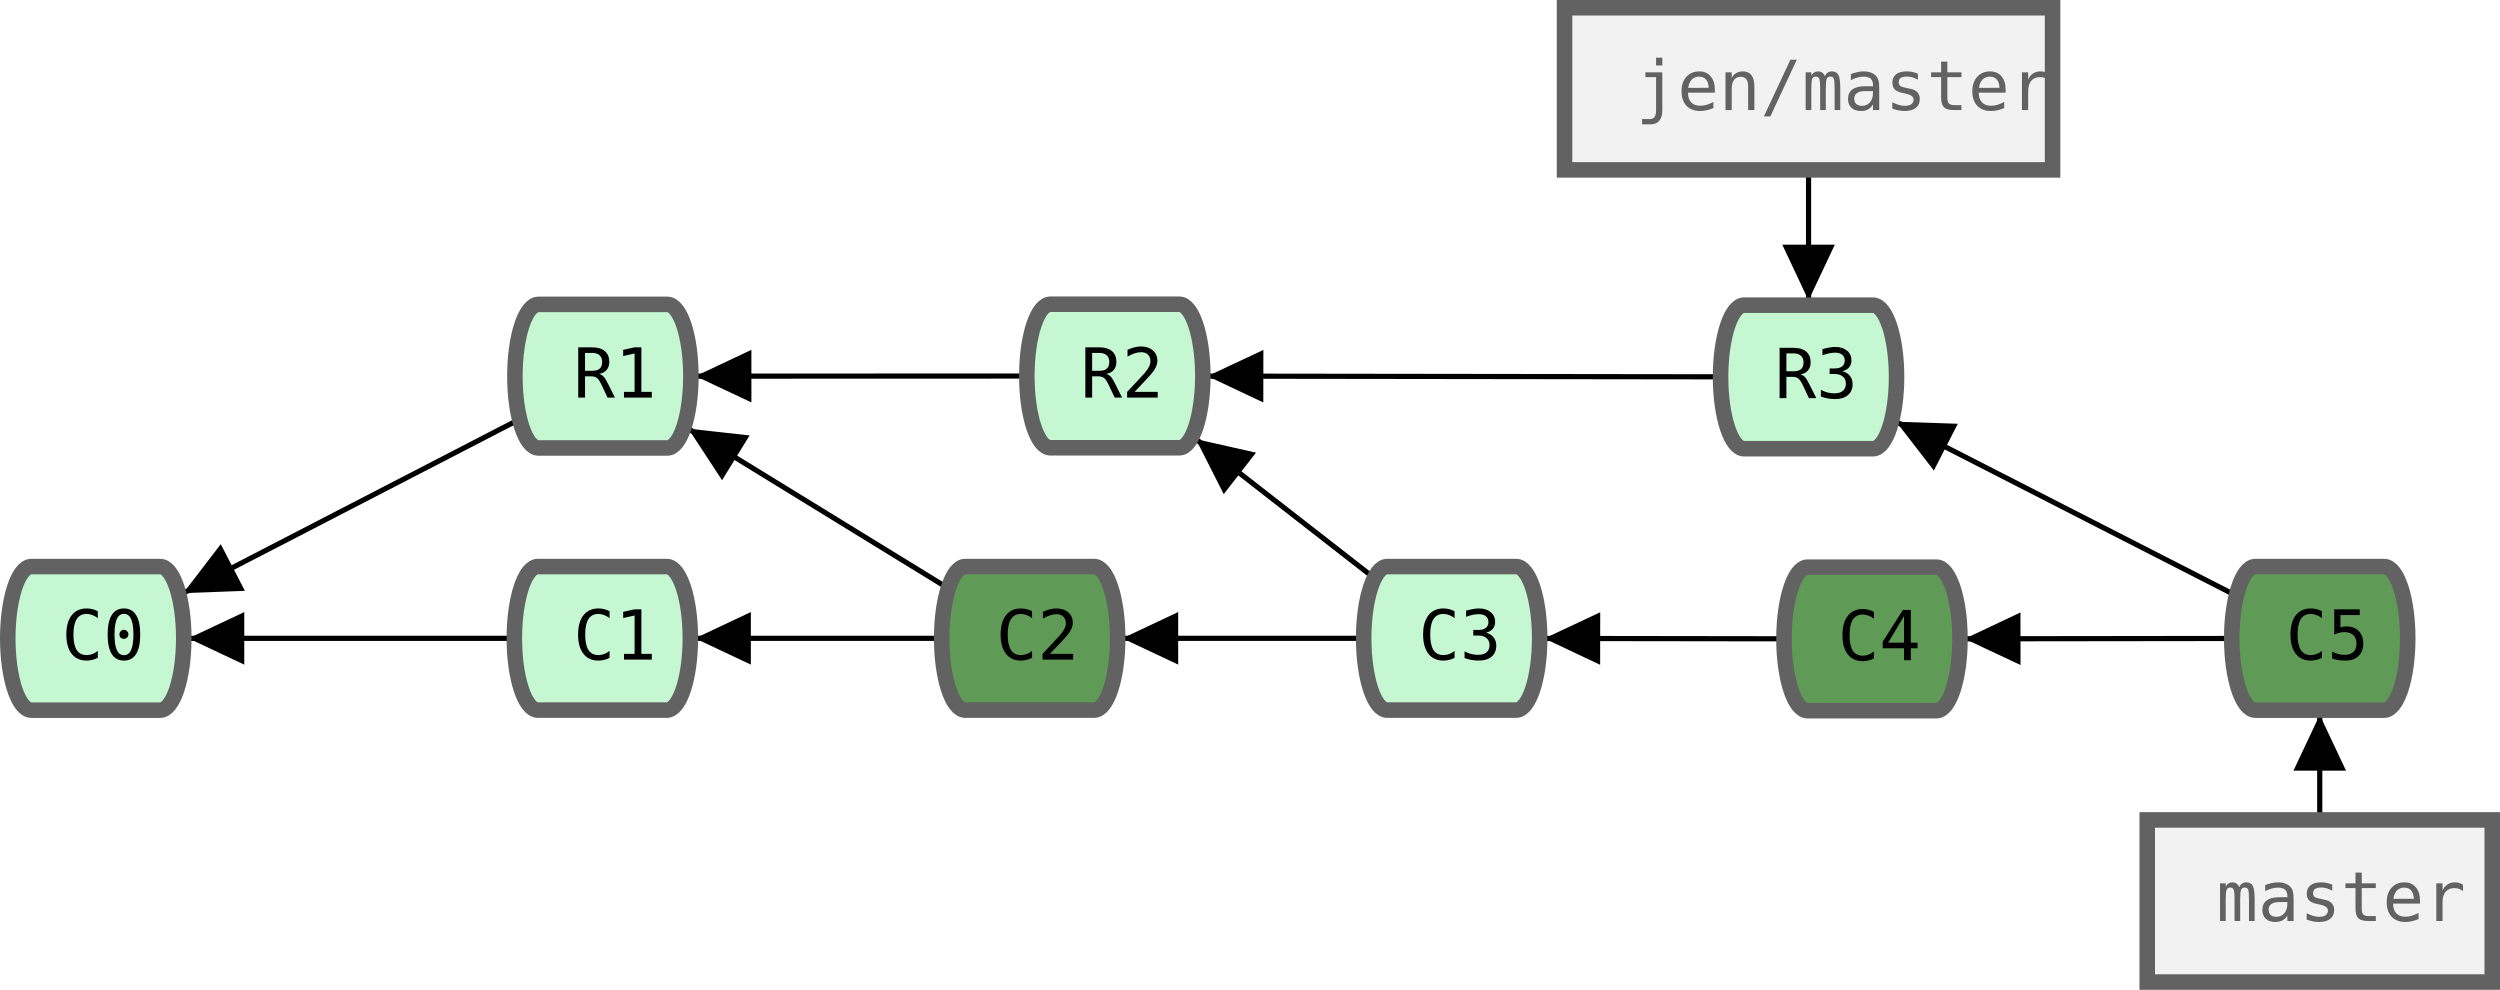
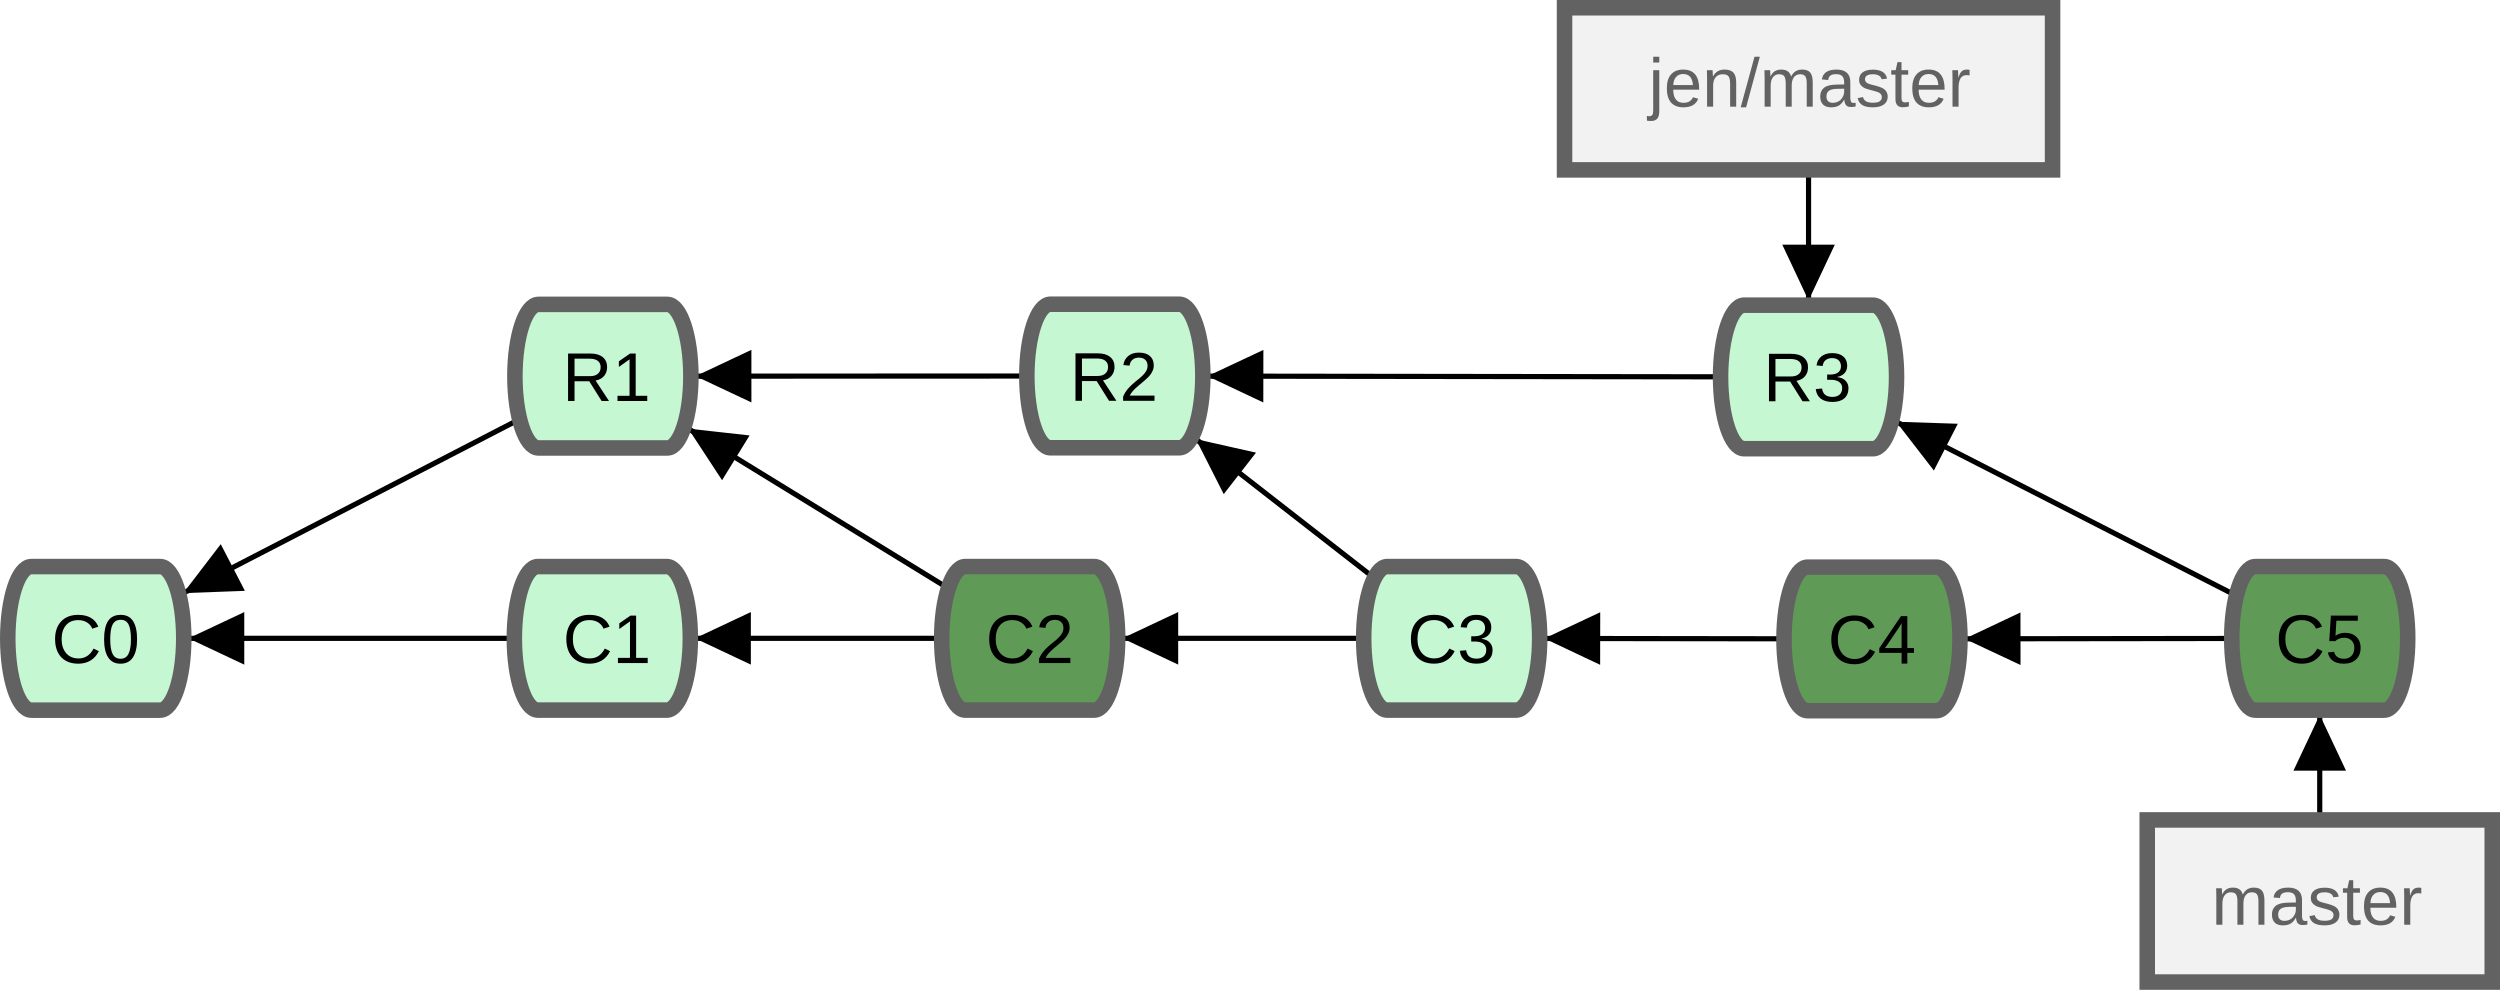
<svg xmlns="http://www.w3.org/2000/svg" version="1.1" id="svg34559" width="483.088" height="191.268" viewBox="0 0 483.088 191.268" xml:space="preserve">
  <defs id="defs34563">
    <marker style="overflow:visible" id="TriangleStart-0" refX="4" refY="0" orient="auto-start-reverse" markerWidth="10.784" markerHeight="10.155" viewBox="0 0 5.324 6.155" preserveAspectRatio="none">
      <path transform="scale(0.5)" style="fill:context-stroke;fill-rule:evenodd;stroke:context-stroke;stroke-width:1pt" d="M 5.77,0 -2.88,5 V -5 Z" id="path135-8" />
    </marker>
    <marker style="overflow:visible" id="TriangleStart-0-1" refX="4" refY="0" orient="auto-start-reverse" markerWidth="10.784" markerHeight="10.155" viewBox="0 0 5.324 6.155" preserveAspectRatio="none">
      <path transform="scale(0.5)" style="fill:context-stroke;fill-rule:evenodd;stroke:context-stroke;stroke-width:1pt" d="M 5.77,0 -2.88,5 V -5 Z" id="path135-8-9" />
    </marker>
    <marker style="overflow:visible" id="TriangleStart-0-1-8" refX="4" refY="0" orient="auto-start-reverse" markerWidth="10.784" markerHeight="10.155" viewBox="0 0 5.324 6.155" preserveAspectRatio="none">
      <path transform="scale(0.5)" style="fill:context-stroke;fill-rule:evenodd;stroke:context-stroke;stroke-width:1pt" d="M 5.77,0 -2.88,5 V -5 Z" id="path135-8-9-0" />
    </marker>
    <marker style="overflow:visible" id="TriangleStart-0-1-6" refX="4" refY="0" orient="auto-start-reverse" markerWidth="10.784" markerHeight="10.155" viewBox="0 0 5.324 6.155" preserveAspectRatio="none">
      <path transform="scale(0.5)" style="fill:context-stroke;fill-rule:evenodd;stroke:context-stroke;stroke-width:1pt" d="M 5.77,0 -2.88,5 V -5 Z" id="path135-8-9-6" />
    </marker>
    <marker style="overflow:visible" id="TriangleStart-0-1-0" refX="4" refY="0" orient="auto-start-reverse" markerWidth="10.784" markerHeight="10.155" viewBox="0 0 5.324 6.155" preserveAspectRatio="none">
      <path transform="scale(0.5)" style="fill:context-stroke;fill-rule:evenodd;stroke:context-stroke;stroke-width:1pt" d="M 5.77,0 -2.88,5 V -5 Z" id="path135-8-9-04" />
    </marker>
    <marker style="overflow:visible" id="TriangleStart-0-1-2" refX="4" refY="0" orient="auto-start-reverse" markerWidth="10.784" markerHeight="10.155" viewBox="0 0 5.324 6.155" preserveAspectRatio="none">
      <path transform="scale(0.5)" style="fill:context-stroke;fill-rule:evenodd;stroke:context-stroke;stroke-width:1pt" d="M 5.77,0 -2.88,5 V -5 Z" id="path135-8-9-67" />
    </marker>
    <marker style="overflow:visible" id="TriangleStart-0-1-98" refX="4" refY="0" orient="auto-start-reverse" markerWidth="10.784" markerHeight="10.155" viewBox="0 0 5.324 6.155" preserveAspectRatio="none">
      <path transform="scale(0.5)" style="fill:context-stroke;fill-rule:evenodd;stroke:context-stroke;stroke-width:1pt" d="M 5.77,0 -2.88,5 V -5 Z" id="path135-8-9-7" />
    </marker>
    <marker style="overflow:visible" id="TriangleStart-0-1-82" refX="4" refY="0" orient="auto-start-reverse" markerWidth="10.784" markerHeight="10.155" viewBox="0 0 5.324 6.155" preserveAspectRatio="none">
      <path transform="scale(0.5)" style="fill:context-stroke;fill-rule:evenodd;stroke:context-stroke;stroke-width:1pt" d="M 5.77,0 -2.88,5 V -5 Z" id="path135-8-9-9" />
    </marker>
    <marker style="overflow:visible" id="TriangleStart-0-1-9" refX="4" refY="0" orient="auto-start-reverse" markerWidth="10.784" markerHeight="10.155" viewBox="0 0 5.324 6.155" preserveAspectRatio="none">
      <path transform="scale(0.5)" style="fill:context-stroke;fill-rule:evenodd;stroke:context-stroke;stroke-width:1pt" d="M 5.77,0 -2.88,5 V -5 Z" id="path135-8-9-3" />
    </marker>
    <marker style="overflow:visible" id="TriangleStart-0-1-60" refX="4" refY="0" orient="auto-start-reverse" markerWidth="10.784" markerHeight="10.155" viewBox="0 0 5.324 6.155" preserveAspectRatio="none">
      <path transform="scale(0.5)" style="fill:context-stroke;fill-rule:evenodd;stroke:context-stroke;stroke-width:1pt" d="M 5.77,0 -2.88,5 V -5 Z" id="path135-8-9-2" />
    </marker>
    <marker style="overflow:visible" id="TriangleStart-0-1-61" refX="4" refY="0" orient="auto-start-reverse" markerWidth="10.784" markerHeight="10.155" viewBox="0 0 5.324 6.155" preserveAspectRatio="none">
      <path transform="scale(0.5)" style="fill:context-stroke;fill-rule:evenodd;stroke:context-stroke;stroke-width:1pt" d="M 5.77,0 -2.88,5 V -5 Z" id="path135-8-9-32" />
    </marker>
    <marker style="overflow:visible" id="TriangleStart-0-1-5" refX="4" refY="0" orient="auto-start-reverse" markerWidth="10.784" markerHeight="10.155" viewBox="0 0 5.324 6.155" preserveAspectRatio="none">
      <path transform="scale(0.5)" style="fill:context-stroke;fill-rule:evenodd;stroke:context-stroke;stroke-width:1pt" d="M 5.77,0 -2.88,5 V -5 Z" id="path135-8-9-99" />
    </marker>
    <marker style="overflow:visible" id="TriangleStart-0-1-91" refX="4" refY="0" orient="auto-start-reverse" markerWidth="10.784" markerHeight="10.155" viewBox="0 0 5.324 6.155" preserveAspectRatio="none">
      <path transform="scale(0.5)" style="fill:context-stroke;fill-rule:evenodd;stroke:context-stroke;stroke-width:1pt" d="M 5.77,0 -2.88,5 V -5 Z" id="path135-8-9-07" />
    </marker>
  </defs>
  <path style="display:inline;fill:none;fill-rule:evenodd;stroke:#000000;stroke-width:1px;stroke-linecap:butt;stroke-linejoin:miter;stroke-opacity:1;marker-end:url(#TriangleStart-0)" d="m 349.476,32.829 0,26.137" id="a_1-1" />
  <path style="display:inline;fill:none;fill-rule:evenodd;stroke:#000000;stroke-width:1px;stroke-linecap:butt;stroke-linejoin:miter;stroke-opacity:1;marker-end:url(#TriangleStart-0-1)" d="M 332.473,72.815 232.428,72.68" id="a_1-1-6" />
  <path style="display:inline;fill:none;fill-rule:evenodd;stroke:#000000;stroke-width:1px;stroke-linecap:butt;stroke-linejoin:miter;stroke-opacity:1;marker-end:url(#TriangleStart-0-1-8)" d="m 431.251,123.375 -52.515,0.065" id="a_1-1-6-5" />
  <path style="display:inline;fill:none;fill-rule:evenodd;stroke:#000000;stroke-width:1px;stroke-linecap:butt;stroke-linejoin:miter;stroke-opacity:1;marker-end:url(#TriangleStart-0-1-6)" d="m 344.729,123.437 -47.211,-0.066" id="a_1-1-6-4" />
  <path style="display:inline;fill:none;fill-rule:evenodd;stroke:#000000;stroke-width:1px;stroke-linecap:butt;stroke-linejoin:miter;stroke-opacity:1;marker-end:url(#TriangleStart-0-1-0)" d="m 263.511,123.347 -47.537,0" id="a_1-1-6-6" />
  <path style="display:inline;fill:none;fill-rule:evenodd;stroke:#000000;stroke-width:1px;stroke-linecap:butt;stroke-linejoin:miter;stroke-opacity:1;marker-end:url(#TriangleStart-0-1-2)" d="M 181.967,123.347 H 133.396" id="a_1-1-6-56" />
  <path style="display:inline;fill:none;fill-rule:evenodd;stroke:#000000;stroke-width:1px;stroke-linecap:butt;stroke-linejoin:miter;stroke-opacity:1;marker-end:url(#TriangleStart-0-1-98)" d="m 99.389,123.349 -63.881,0.004" id="a_1-1-6-2" />
  <path style="display:inline;fill:none;fill-rule:evenodd;stroke:#000000;stroke-width:1px;stroke-linecap:butt;stroke-linejoin:miter;stroke-opacity:1;marker-end:url(#TriangleStart-0-1-82)" d="m 198.421,72.663 -64.918,0.022" id="a_1-1-6-9" />
  <path style="display:inline;fill:none;fill-rule:evenodd;stroke:#000000;stroke-width:1px;stroke-linecap:butt;stroke-linejoin:miter;stroke-opacity:1;marker-end:url(#TriangleStart-0-1-9)" d="M 100.402,81.013 34.601,115.032" id="a_1-1-6-3" />
  <path style="display:inline;fill:none;fill-rule:evenodd;stroke:#000000;stroke-width:1px;stroke-linecap:butt;stroke-linejoin:miter;stroke-opacity:1;marker-end:url(#TriangleStart-0-1-60)" d="M 183.247,113.69 132.222,82.348" id="a_1-1-6-7" />
  <path style="display:inline;fill:none;fill-rule:evenodd;stroke:#000000;stroke-width:1px;stroke-linecap:butt;stroke-linejoin:miter;stroke-opacity:1;marker-end:url(#TriangleStart-0-1-61)" d="M 265.579,111.715 230.361,84.289" id="a_1-1-6-1" />
  <path style="display:inline;fill:none;fill-rule:evenodd;stroke:#000000;stroke-width:1px;stroke-linecap:butt;stroke-linejoin:miter;stroke-opacity:1;marker-end:url(#TriangleStart-0-1-5)" d="M 432.138,115.112 365.593,81.08" id="a_1-1-6-14" />
  <path style="display:inline;fill:none;fill-rule:evenodd;stroke:#000000;stroke-width:1px;stroke-linecap:butt;stroke-linejoin:miter;stroke-opacity:1;marker-end:url(#TriangleStart-0-1-91)" d="m 448.255,158.438 0,-21.213" id="a_1-1-6-58" />
  <g id="g_master" style="stroke:#626262;stroke-width:3;stroke-dasharray:none;stroke-opacity:1" transform="translate(-37.74483,1.88072)">
    <rect style="fill:#f1f2f1;fill-opacity:1;stroke:#626262;stroke-width:3;stroke-dasharray:none;stroke-opacity:1" id="rect553" width="66.667" height="31.329" x="452.667" y="156.558" />
-     <text xml:space="preserve" style="font-variant:normal;font-weight:normal;font-size:13.333px;font-family:Inconsolata;-inkscape-font-specification:Inconsolata;writing-mode:lr-tb;fill:#626262;fill-opacity:1;fill-rule:nonzero;stroke:none;stroke-width:3;stroke-dasharray:none;stroke-opacity:1" id="t_master" x="466.033" y="176.089">
-       <tspan x="466.033 472.7 479.367 486.033 492.7 499.367" y="176.089" id="tspan34577" style="fill:#626262;fill-opacity:1;stroke:none;stroke-width:3;stroke-dasharray:none;stroke-opacity:1">master</tspan>
+     <text xml:space="preserve" style="font-variant:normal;font-weight:normal;font-size:13.333px;font-family:Arial;-inkscape-font-specification:Arial;writing-mode:lr-tb;fill:#626262;fill-opacity:1;fill-rule:nonzero;stroke:none;stroke-width:3;stroke-dasharray:none;stroke-opacity:1" id="t_master" x="465.095" y="176.809">
+       <tspan id="tspan34577" style="fill:#626262;fill-opacity:1;stroke:none;stroke-width:3;stroke-dasharray:none;stroke-opacity:1" x="465.095" y="176.809">master</tspan>
    </text>
  </g>
  <g id="g_c1" style="stroke:#626262;stroke-width:3;stroke-dasharray:none;stroke-opacity:1" transform="translate(-39.66485,1.273789)">
    <rect style="fill:#c5f7d2;fill-opacity:1;stroke:#626262;stroke-width:3;stroke-dasharray:none;stroke-opacity:1" id="rect3545-8" width="34.007" height="27.742" x="139.054" y="108.202" ry="13.871" rx="4.558" />
-     <text xml:space="preserve" style="font-variant:normal;font-weight:normal;font-size:13.333px;font-family:Inconsolata;-inkscape-font-specification:Inconsolata;writing-mode:lr-tb;fill:#000000;fill-opacity:1;fill-rule:nonzero;stroke:none;stroke-width:3;stroke-dasharray:none;stroke-opacity:1" id="t_c1" x="150.464" y="126.187">
-       <tspan x="150.464 157.131" y="126.187" id="tspan34585" style="stroke:none;stroke-width:3;stroke-dasharray:none;stroke-opacity:1">C1</tspan>
+     <text xml:space="preserve" style="font-variant:normal;font-weight:normal;font-size:13.333px;font-family:Arial;-inkscape-font-specification:Arial;writing-mode:lr-tb;fill:#000000;fill-opacity:1;fill-rule:nonzero;stroke:none;stroke-width:3;stroke-dasharray:none;stroke-opacity:1" id="t_c1" x="148.427" y="126.846">
+       <tspan id="tspan34585" style="stroke:none;stroke-width:3;stroke-dasharray:none;stroke-opacity:1" x="148.427" y="126.846">C1</tspan>
    </text>
  </g>
  <g id="g_c0" style="stroke:#626262;stroke-width:3;stroke-dasharray:none;stroke-opacity:1" transform="translate(-38.31152,1.273789)">
    <rect style="fill:#c5f7d2;fill-opacity:1;stroke:#626262;stroke-width:3;stroke-dasharray:none;stroke-opacity:1" id="rect3545-61" width="34.007" height="27.742" x="39.812" y="108.209" ry="13.871" rx="4.558" />
-     <text xml:space="preserve" style="font-variant:normal;font-weight:normal;font-size:13.333px;font-family:Inconsolata;-inkscape-font-specification:Inconsolata;writing-mode:lr-tb;fill:#000000;fill-opacity:1;fill-rule:nonzero;stroke:none;stroke-width:3;stroke-dasharray:none;stroke-opacity:1" id="t_c0" x="50.222" y="126.187">
-       <tspan x="50.222 56.889" y="126.187" id="tspan34593" style="stroke:none;stroke-width:3;stroke-dasharray:none;stroke-opacity:1">C0</tspan>
+     <text xml:space="preserve" style="font-variant:normal;font-weight:normal;font-size:13.333px;font-family:Arial;-inkscape-font-specification:Arial;writing-mode:lr-tb;fill:#000000;fill-opacity:1;fill-rule:nonzero;stroke:none;stroke-width:3;stroke-dasharray:none;stroke-opacity:1" id="t_c0" x="48.28" y="126.852">
+       <tspan id="tspan34593" style="stroke:none;stroke-width:3;stroke-dasharray:none;stroke-opacity:1" x="48.28" y="126.852">C0</tspan>
    </text>
  </g>
  <g id="g_c2" style="stroke:#626262;stroke-width:3;stroke-dasharray:none;stroke-opacity:1" transform="translate(-29.03495,1.273789)">
    <rect style="fill:#5f9b56;fill-opacity:1;stroke:#626262;stroke-width:3;stroke-dasharray:none;stroke-opacity:1" id="rect3545-2" width="34.007" height="27.742" x="211.002" y="108.202" ry="13.871" rx="4.558" />
-     <text xml:space="preserve" style="font-variant:normal;font-weight:normal;font-size:13.333px;font-family:Inconsolata;-inkscape-font-specification:Inconsolata;writing-mode:lr-tb;fill:#000000;fill-opacity:1;fill-rule:nonzero;stroke:none;stroke-width:3;stroke-dasharray:none;stroke-opacity:1" id="t_c2" x="221.479" y="126.187">
-       <tspan x="221.479 228.145" y="126.187" id="tspan34607" style="stroke:none;stroke-width:3;stroke-dasharray:none;stroke-opacity:1">C2</tspan>
+     <text xml:space="preserve" style="font-variant:normal;font-weight:normal;font-size:13.333px;font-family:Arial;-inkscape-font-specification:Arial;writing-mode:lr-tb;fill:#000000;fill-opacity:1;fill-rule:nonzero;stroke:none;stroke-width:3;stroke-dasharray:none;stroke-opacity:1" id="t_c2" x="219.503" y="126.846">
+       <tspan id="tspan34607" style="stroke:none;stroke-width:3;stroke-dasharray:none;stroke-opacity:1" x="219.503" y="126.846">C2</tspan>
    </text>
  </g>
  <g id="g_r1" style="stroke:#626262;stroke-width:3;stroke-dasharray:none;stroke-opacity:1" transform="translate(-38.31152,1.273789)">
    <rect style="fill:#c5f7d2;fill-opacity:1;stroke:#626262;stroke-width:3;stroke-dasharray:none;stroke-opacity:1" id="rect3545-6" width="34.007" height="27.742" x="137.807" y="57.546" ry="13.871" rx="4.558" />
-     <text xml:space="preserve" style="font-variant:normal;font-weight:normal;font-size:13.333px;font-family:Inconsolata;-inkscape-font-specification:Inconsolata;writing-mode:lr-tb;fill:#000000;fill-opacity:1;fill-rule:nonzero;stroke:none;stroke-width:3;stroke-dasharray:none;stroke-opacity:1" id="t_r1" x="149.111" y="75.564">
-       <tspan x="149.111 155.777" y="75.564" id="tspan34621" style="stroke:none;stroke-width:3;stroke-dasharray:none;stroke-opacity:1">R1</tspan>
+     <text xml:space="preserve" style="font-variant:normal;font-weight:normal;font-size:13.333px;font-family:Arial;-inkscape-font-specification:Arial;writing-mode:lr-tb;fill:#000000;fill-opacity:1;fill-rule:nonzero;stroke:none;stroke-width:3;stroke-dasharray:none;stroke-opacity:1" id="t_r1" x="146.988" y="76.209">
+       <tspan id="tspan34621" style="stroke:none;stroke-width:3;stroke-dasharray:none;stroke-opacity:1" x="146.988" y="76.209">R1</tspan>
    </text>
  </g>
  <g id="g_r2" style="stroke:#626262;stroke-width:3;stroke-dasharray:none;stroke-opacity:1" transform="translate(-38.31152,1.273789)">
    <rect style="fill:#c5f7d2;fill-opacity:1;stroke:#626262;stroke-width:3;stroke-dasharray:none;stroke-opacity:1" id="rect3545-0" width="34.007" height="27.742" x="236.732" y="57.512" ry="13.871" rx="4.558" />
-     <text xml:space="preserve" style="font-variant:normal;font-weight:normal;font-size:13.333px;font-family:Inconsolata;-inkscape-font-specification:Inconsolata;writing-mode:lr-tb;fill:#000000;fill-opacity:1;fill-rule:nonzero;stroke:none;stroke-width:3;stroke-dasharray:none;stroke-opacity:1" id="t_r2" x="247.103" y="75.564">
-       <tspan x="247.103 253.769" y="75.564" id="tspan34641" style="stroke:none;stroke-width:3;stroke-dasharray:none;stroke-opacity:1">R2</tspan>
+     <text xml:space="preserve" style="font-variant:normal;font-weight:normal;font-size:13.333px;font-family:Arial;-inkscape-font-specification:Arial;writing-mode:lr-tb;fill:#000000;fill-opacity:1;fill-rule:nonzero;stroke:none;stroke-width:3;stroke-dasharray:none;stroke-opacity:1" id="t_r2" x="245.041" y="76.175">
+       <tspan id="tspan34641" style="stroke:none;stroke-width:3;stroke-dasharray:none;stroke-opacity:1" x="245.041" y="76.175">R2</tspan>
    </text>
  </g>
  <g id="g_c3" style="stroke:#626262;stroke-width:3;stroke-dasharray:none;stroke-opacity:1" transform="translate(-30.50238,1.273789)">
    <rect style="fill:#c5f7d2;fill-opacity:1;stroke:#626262;stroke-width:3;stroke-dasharray:none;stroke-opacity:1" id="rect3545" width="34.007" height="27.742" x="294.014" y="108.202" ry="13.871" rx="4.558" />
-     <text xml:space="preserve" style="font-variant:normal;font-weight:normal;font-size:13.333px;font-family:Inconsolata;-inkscape-font-specification:Inconsolata;writing-mode:lr-tb;fill:#000000;fill-opacity:1;fill-rule:nonzero;stroke:none;stroke-width:3;stroke-dasharray:none;stroke-opacity:1" id="t_c3" x="304.591" y="126.187">
-       <tspan x="304.591 311.257" y="126.187" id="tspan34655" style="stroke:none;stroke-width:3;stroke-dasharray:none;stroke-opacity:1">C3</tspan>
+     <text xml:space="preserve" style="font-variant:normal;font-weight:normal;font-size:13.333px;font-family:Arial;-inkscape-font-specification:Arial;writing-mode:lr-tb;fill:#000000;fill-opacity:1;fill-rule:nonzero;stroke:none;stroke-width:3;stroke-dasharray:none;stroke-opacity:1" id="t_c3" x="302.466" y="126.842">
+       <tspan id="tspan34655" style="stroke:none;stroke-width:3;stroke-dasharray:none;stroke-opacity:1" x="302.466" y="126.842">C3</tspan>
    </text>
  </g>
  <g id="g_c4" style="stroke:#626262;stroke-width:3;stroke-dasharray:none;stroke-opacity:1" transform="translate(-28.73381,1.273789)">
    <rect style="fill:#5f9b56;fill-opacity:1;stroke:#626262;stroke-width:3;stroke-dasharray:none;stroke-opacity:1" id="rect3545-7" width="34.007" height="27.742" x="373.463" y="108.316" ry="13.871" rx="4.558" />
-     <text xml:space="preserve" style="font-variant:normal;font-weight:normal;font-size:13.333px;font-family:Inconsolata;-inkscape-font-specification:Inconsolata;writing-mode:lr-tb;fill:#000000;fill-opacity:1;fill-rule:nonzero;stroke:none;stroke-width:3;stroke-dasharray:none;stroke-opacity:1" id="t_c4" x="383.853" y="126.3">
-       <tspan x="383.853 390.52" y="126.3" id="tspan34669" style="stroke:none;stroke-width:3;stroke-dasharray:none;stroke-opacity:1">C4</tspan>
+     <text xml:space="preserve" style="font-variant:normal;font-weight:normal;font-size:13.333px;font-family:Arial;-inkscape-font-specification:Arial;writing-mode:lr-tb;fill:#000000;fill-opacity:1;fill-rule:nonzero;stroke:none;stroke-width:3;stroke-dasharray:none;stroke-opacity:1" id="t_c4" x="381.935" y="126.959">
+       <tspan id="tspan34669" style="stroke:none;stroke-width:3;stroke-dasharray:none;stroke-opacity:1" x="381.935" y="126.959">C4</tspan>
    </text>
  </g>
  <g id="g_r3" style="stroke:#626262;stroke-width:3;stroke-dasharray:none;stroke-opacity:1" transform="translate(-38.31152,1.273789)">
    <rect style="fill:#c5f7d2;fill-opacity:1;stroke:#626262;stroke-width:3;stroke-dasharray:none;stroke-opacity:1" id="rect3545-9" width="34.007" height="27.742" x="370.784" y="57.693" ry="13.871" rx="4.558" />
-     <text xml:space="preserve" style="font-variant:normal;font-weight:normal;font-size:13.333px;font-family:Inconsolata;-inkscape-font-specification:Inconsolata;writing-mode:lr-tb;fill:#000000;fill-opacity:1;fill-rule:nonzero;stroke:none;stroke-width:3;stroke-dasharray:none;stroke-opacity:1" id="t_r3" x="381.255" y="75.657">
-       <tspan x="381.255 387.921" y="75.657" id="tspan34689" style="stroke:none;stroke-width:3;stroke-dasharray:none;stroke-opacity:1">R3</tspan>
+     <text xml:space="preserve" style="font-variant:normal;font-weight:normal;font-size:13.333px;font-family:Arial;-inkscape-font-specification:Arial;writing-mode:lr-tb;fill:#000000;fill-opacity:1;fill-rule:nonzero;stroke:none;stroke-width:3;stroke-dasharray:none;stroke-opacity:1" id="t_r3" x="379.045" y="76.271">
+       <tspan id="tspan34689" style="stroke:none;stroke-width:3;stroke-dasharray:none;stroke-opacity:1" x="379.045" y="76.271">R3</tspan>
    </text>
  </g>
  <g id="g_c5" style="stroke:#626262;stroke-width:3;stroke-dasharray:none;stroke-opacity:1" transform="translate(-38.31152,1.273789)">
    <rect style="fill:#5f9b56;fill-opacity:1;stroke:#626262;stroke-width:3;stroke-dasharray:none;stroke-opacity:1" id="rect3545-20" width="34.007" height="27.742" x="469.563" y="108.209" ry="13.871" rx="4.558" />
-     <text xml:space="preserve" style="font-variant:normal;font-weight:normal;font-size:13.333px;font-family:Inconsolata;-inkscape-font-specification:Inconsolata;writing-mode:lr-tb;fill:#000000;fill-opacity:1;fill-rule:nonzero;stroke:none;stroke-width:3;stroke-dasharray:none;stroke-opacity:1" id="t_c5" x="480" y="126.187">
-       <tspan x="480 486.667" y="126.187" id="tspan34697" style="stroke:none;stroke-width:3;stroke-dasharray:none;stroke-opacity:1">C5</tspan>
+     <text xml:space="preserve" style="font-variant:normal;font-weight:normal;font-size:13.333px;font-family:Arial;-inkscape-font-specification:Arial;writing-mode:lr-tb;fill:#000000;fill-opacity:1;fill-rule:nonzero;stroke:none;stroke-width:3;stroke-dasharray:none;stroke-opacity:1" id="t_c5" x="477.979" y="126.852">
+       <tspan id="tspan34697" style="stroke:none;stroke-width:3;stroke-dasharray:none;stroke-opacity:1" x="477.979" y="126.852">C5</tspan>
    </text>
  </g>
  <g id="g_master_h2" transform="translate(-150.3897,-155.0577)" style="stroke:#626262;stroke-width:3;stroke-dasharray:none;stroke-opacity:1">
    <rect style="fill:#f1f2f1;fill-opacity:1;stroke:#626262;stroke-width:3;stroke-dasharray:none;stroke-opacity:1" id="rect553-3-3" width="94.306" height="31.329" x="452.713" y="156.558" />
-     <text xml:space="preserve" style="font-variant:normal;font-weight:normal;font-size:13.333px;font-family:Inconsolata;-inkscape-font-specification:Inconsolata;writing-mode:lr-tb;fill:#626262;fill-opacity:1;fill-rule:nonzero;stroke:none;stroke-width:3;stroke-dasharray:none;stroke-opacity:1" id="t_master_h2" x="466.495" y="176.322">
-       <tspan id="tspan34577-2-1-5-0" style="fill:#626262;fill-opacity:1;stroke:none;stroke-width:3;stroke-dasharray:none;stroke-opacity:1" x="466.495" y="176.322">jen/master</tspan>
+     <text xml:space="preserve" style="font-variant:normal;font-weight:normal;font-size:13.333px;font-family:Arial;-inkscape-font-specification:Arial;writing-mode:lr-tb;fill:#626262;fill-opacity:1;fill-rule:nonzero;stroke:none;stroke-width:3;stroke-dasharray:none;stroke-opacity:1" id="t_master_h2" x="468.958" y="175.673">
+       <tspan id="tspan34577-2-1-5-0" style="fill:#626262;fill-opacity:1;stroke:none;stroke-width:3;stroke-dasharray:none;stroke-opacity:1" x="468.958" y="175.673">jen/master</tspan>
    </text>
  </g>
</svg>
